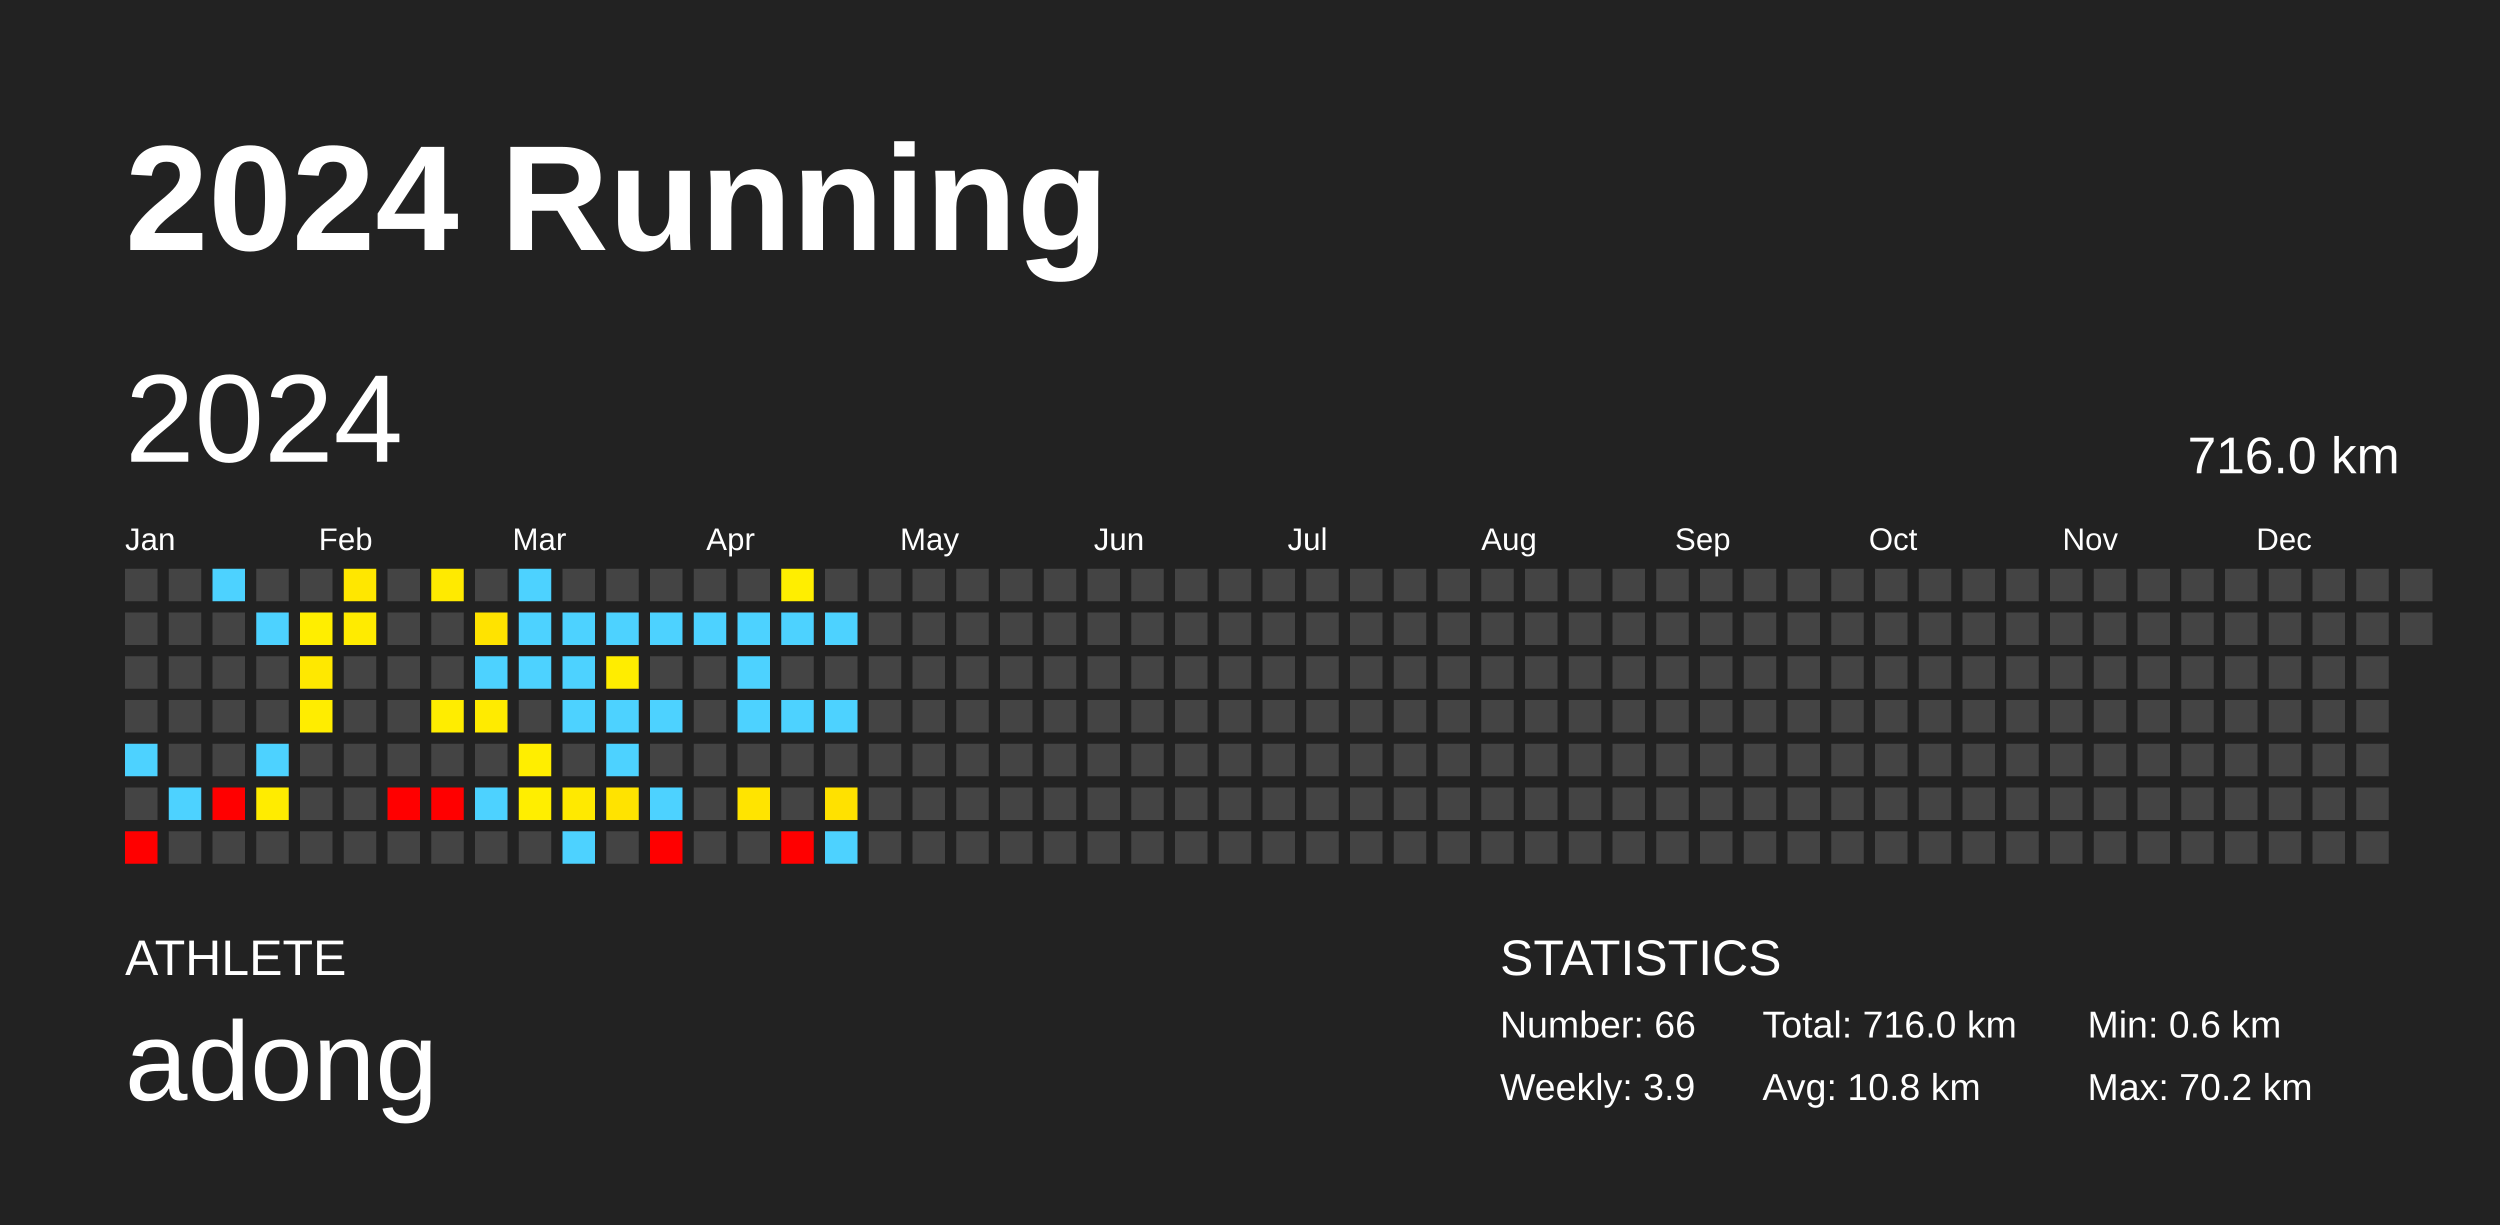
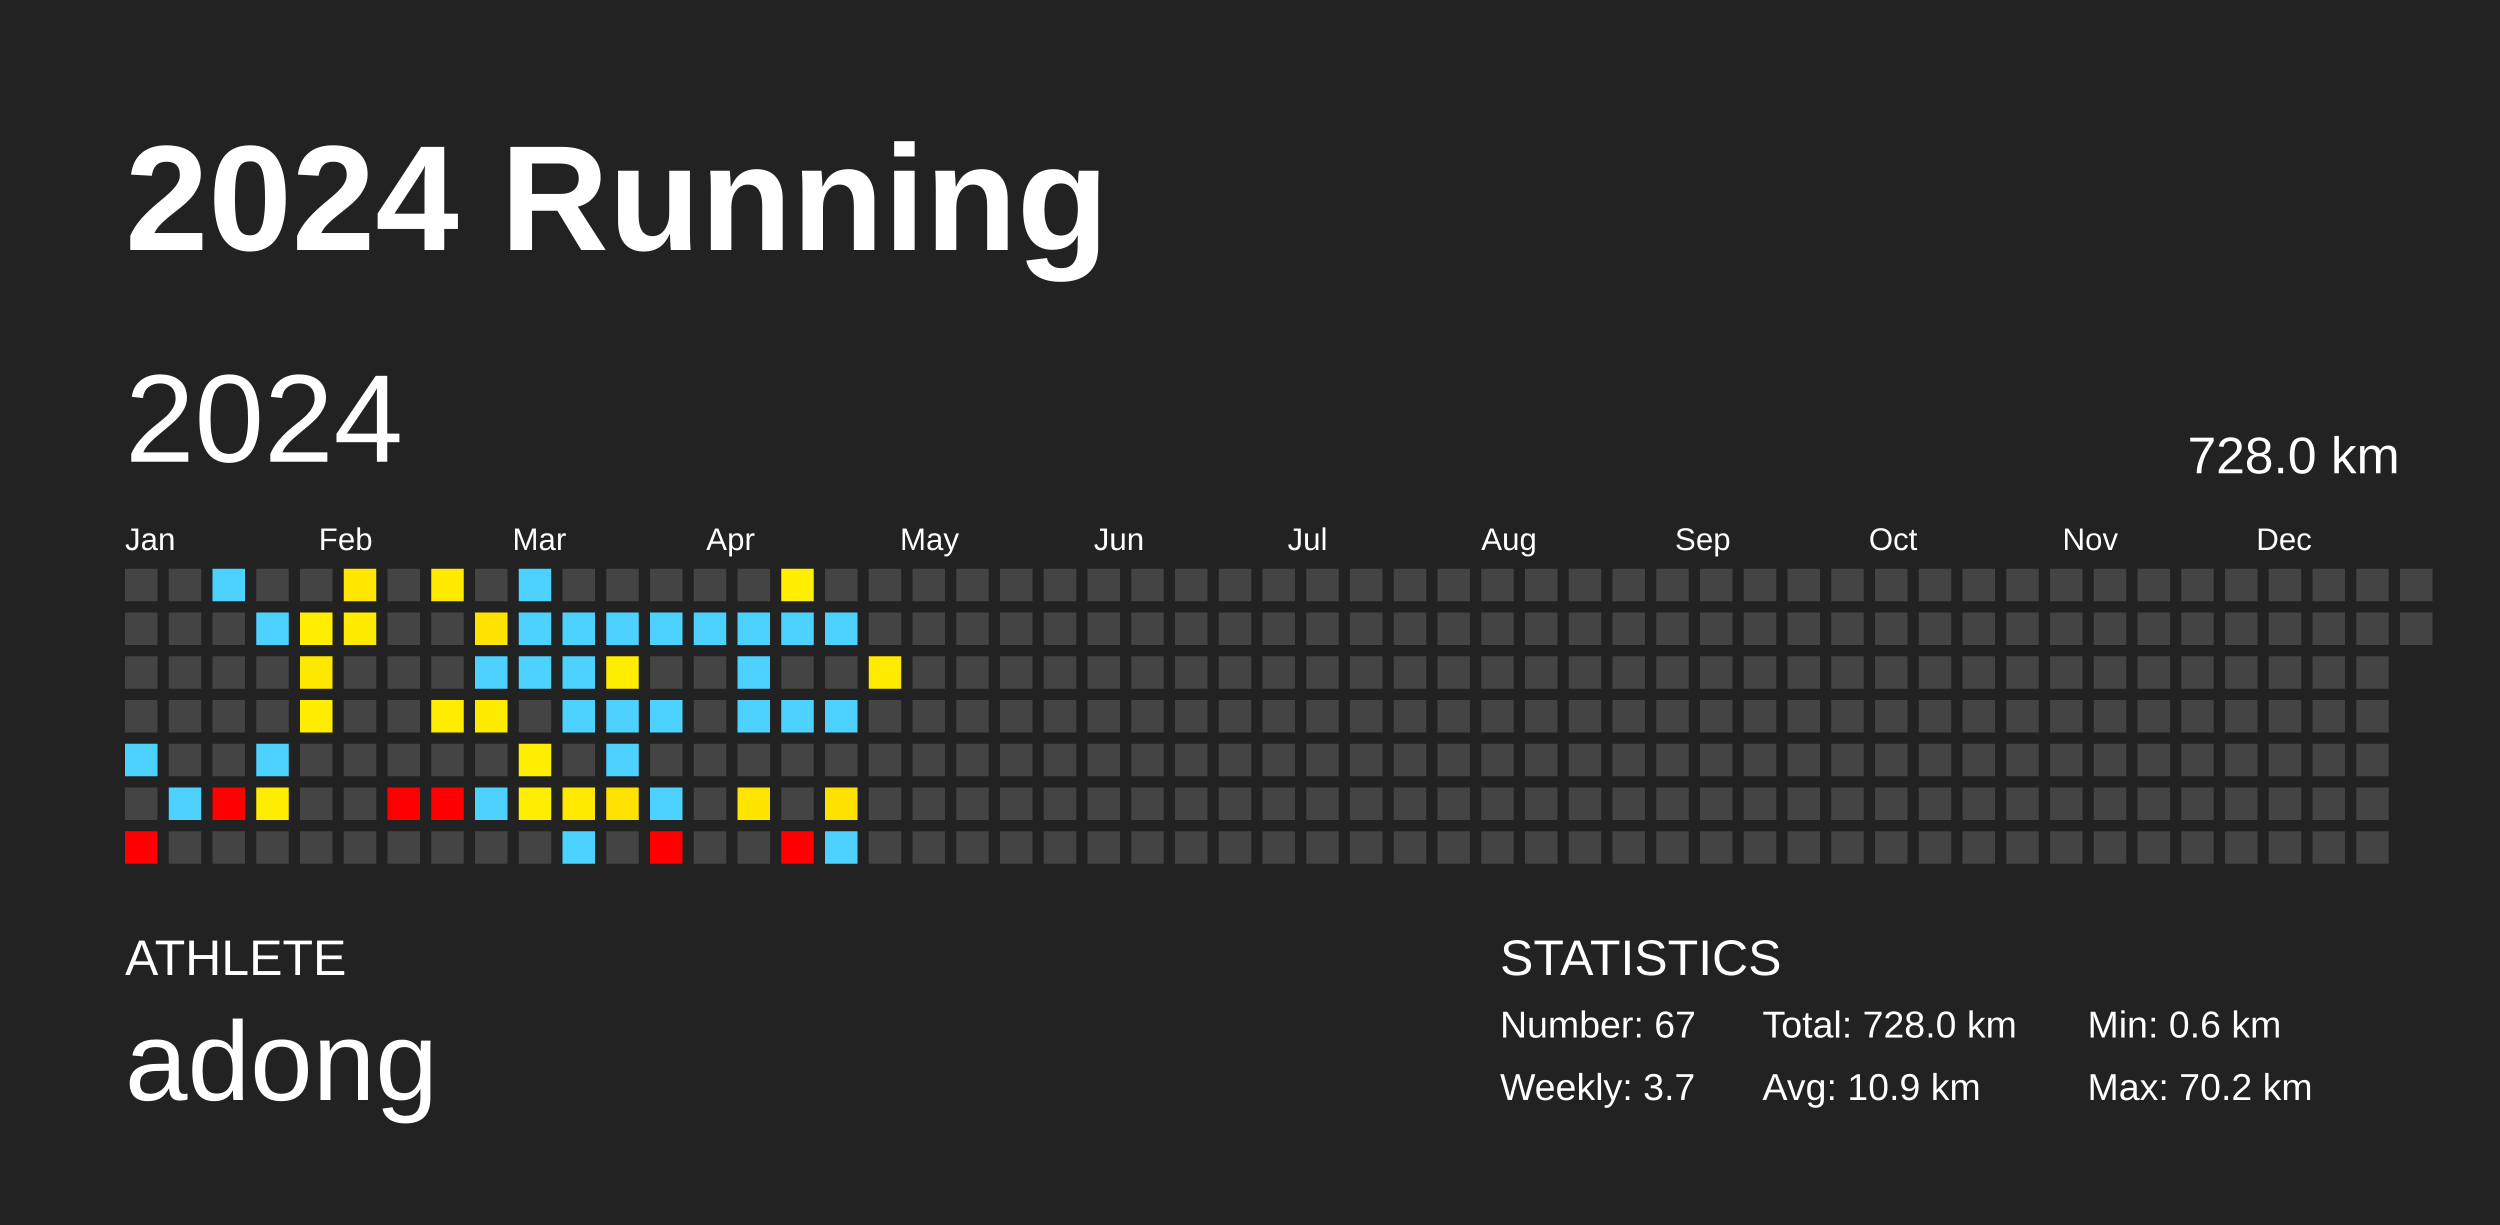
<svg xmlns="http://www.w3.org/2000/svg" baseProfile="full" height="98mm" version="1.1" viewBox="0,0,200,98" width="200mm">
  <defs />
  <rect fill="#222222" height="98" width="200" x="0" y="0" />
  <text fill="#FFFFFF" style="font-size:12px; font-family:Arial; font-weight:bold;" x="10" y="20">2024 Running</text>
  <text fill="#FFFFFF" style="font-size:4px; font-family:Arial" x="10" y="78">ATHLETE</text>
  <text fill="#FFFFFF" style="font-size:9px; font-family:Arial" x="10" y="88">adong</text>
  <text fill="#FFFFFF" style="font-size:4px; font-family:Arial" x="120" y="78">STATISTICS</text>
-   <text fill="#FFFFFF" style="font-size:3px; font-family:Arial" x="120" y="83">Number: 66</text>
-   <text fill="#FFFFFF" style="font-size:3px; font-family:Arial" x="120" y="88">Weekly: 3.9</text>
-   <text fill="#FFFFFF" style="font-size:3px; font-family:Arial" x="141" y="83">Total: 716.0 km</text>
-   <text fill="#FFFFFF" style="font-size:3px; font-family:Arial" x="141" y="88">Avg: 10.8 km</text>
+   <text fill="#FFFFFF" style="font-size:3px; font-family:Arial" x="120" y="83">Number: 67</text>
+   <text fill="#FFFFFF" style="font-size:3px; font-family:Arial" x="120" y="88">Weekly: 3.7</text>
+   <text fill="#FFFFFF" style="font-size:3px; font-family:Arial" x="141" y="83">Total: 728.0 km</text>
+   <text fill="#FFFFFF" style="font-size:3px; font-family:Arial" x="141" y="88">Avg: 10.9 km</text>
  <text fill="#FFFFFF" style="font-size:3px; font-family:Arial" x="167" y="83">Min: 0.6 km</text>
  <text fill="#FFFFFF" style="font-size:3px; font-family:Arial" x="167" y="88">Max: 70.2 km</text>
  <text dominant-baseline="hanging" fill="#FFFFFF" style="font-size:10.0px; font-family:Arial;" x="10" y="30">2024</text>
-   <text dominant-baseline="hanging" fill="#FFFFFF" style="font-size:4.125px; font-family:Arial;" x="175" y="35">716.0 km</text>
+   <text dominant-baseline="hanging" fill="#FFFFFF" style="font-size:4.125px; font-family:Arial;" x="175" y="35">728.0 km</text>
  <text fill="#FFFFFF" style="font-size:2.5px; font-family:Arial" x="10.0" y="44">Jan</text>
  <text fill="#FFFFFF" style="font-size:2.5px; font-family:Arial" x="25.5" y="44">Feb</text>
  <text fill="#FFFFFF" style="font-size:2.5px; font-family:Arial" x="41.0" y="44">Mar</text>
  <text fill="#FFFFFF" style="font-size:2.5px; font-family:Arial" x="56.5" y="44">Apr</text>
  <text fill="#FFFFFF" style="font-size:2.5px; font-family:Arial" x="72.0" y="44">May</text>
  <text fill="#FFFFFF" style="font-size:2.5px; font-family:Arial" x="87.5" y="44">Jun</text>
  <text fill="#FFFFFF" style="font-size:2.5px; font-family:Arial" x="103.0" y="44">Jul</text>
  <text fill="#FFFFFF" style="font-size:2.5px; font-family:Arial" x="118.5" y="44">Aug</text>
  <text fill="#FFFFFF" style="font-size:2.5px; font-family:Arial" x="134.0" y="44">Sep</text>
  <text fill="#FFFFFF" style="font-size:2.5px; font-family:Arial" x="149.5" y="44">Oct</text>
  <text fill="#FFFFFF" style="font-size:2.5px; font-family:Arial" x="165.0" y="44">Nov</text>
  <text fill="#FFFFFF" style="font-size:2.5px; font-family:Arial" x="180.5" y="44">Dec</text>
  <rect fill="#444444" height="2.6" width="2.6" x="10.0" y="45.5" />
  <rect fill="#444444" height="2.6" width="2.6" x="10.0" y="49.0" />
  <rect fill="#444444" height="2.6" width="2.6" x="10.0" y="52.5" />
  <rect fill="#444444" height="2.6" width="2.6" x="10.0" y="56.0" />
  <rect fill="#4dd2ff" height="2.6" width="2.6" x="10.0" y="59.5" />
  <rect fill="#444444" height="2.6" width="2.6" x="10.0" y="63.0" />
  <rect fill="red" height="2.6" width="2.6" x="10.0" y="66.5" />
  <rect fill="#444444" height="2.6" width="2.6" x="13.5" y="45.5" />
  <rect fill="#444444" height="2.6" width="2.6" x="13.5" y="49.0" />
  <rect fill="#444444" height="2.6" width="2.6" x="13.5" y="52.5" />
  <rect fill="#444444" height="2.6" width="2.6" x="13.5" y="56.0" />
  <rect fill="#444444" height="2.6" width="2.6" x="13.5" y="59.5" />
  <rect fill="#4dd2ff" height="2.6" width="2.6" x="13.5" y="63.0" />
  <rect fill="#444444" height="2.6" width="2.6" x="13.5" y="66.5" />
  <rect fill="#4dd2ff" height="2.6" width="2.6" x="17.0" y="45.5" />
  <rect fill="#444444" height="2.6" width="2.6" x="17.0" y="49.0" />
  <rect fill="#444444" height="2.6" width="2.6" x="17.0" y="52.5" />
  <rect fill="#444444" height="2.6" width="2.6" x="17.0" y="56.0" />
  <rect fill="#444444" height="2.6" width="2.6" x="17.0" y="59.5" />
  <rect fill="red" height="2.6" width="2.6" x="17.0" y="63.0" />
  <rect fill="#444444" height="2.6" width="2.6" x="17.0" y="66.5" />
  <rect fill="#444444" height="2.6" width="2.6" x="20.5" y="45.5" />
  <rect fill="#4dd2ff" height="2.6" width="2.6" x="20.5" y="49.0" />
  <rect fill="#444444" height="2.6" width="2.6" x="20.5" y="52.5" />
  <rect fill="#444444" height="2.6" width="2.6" x="20.5" y="56.0" />
  <rect fill="#4dd2ff" height="2.6" width="2.6" x="20.5" y="59.5" />
  <rect fill="#ffec00" height="2.6" width="2.6" x="20.5" y="63.0" />
  <rect fill="#444444" height="2.6" width="2.6" x="20.5" y="66.5" />
  <rect fill="#444444" height="2.6" width="2.6" x="24.0" y="45.5" />
  <rect fill="#ffee00" height="2.6" width="2.6" x="24.0" y="49.0" />
  <rect fill="#ffe800" height="2.6" width="2.6" x="24.0" y="52.5" />
  <rect fill="#ffed00" height="2.6" width="2.6" x="24.0" y="56.0" />
  <rect fill="#444444" height="2.6" width="2.6" x="24.0" y="59.5" />
  <rect fill="#444444" height="2.6" width="2.6" x="24.0" y="63.0" />
  <rect fill="#444444" height="2.6" width="2.6" x="24.0" y="66.5" />
  <rect fill="#ffe700" height="2.6" width="2.6" x="27.5" y="45.5" />
  <rect fill="#ffeb00" height="2.6" width="2.6" x="27.5" y="49.0" />
  <rect fill="#444444" height="2.6" width="2.6" x="27.5" y="52.5" />
  <rect fill="#444444" height="2.6" width="2.6" x="27.5" y="56.0" />
  <rect fill="#444444" height="2.6" width="2.6" x="27.5" y="59.5" />
  <rect fill="#444444" height="2.6" width="2.6" x="27.5" y="63.0" />
  <rect fill="#444444" height="2.6" width="2.6" x="27.5" y="66.5" />
  <rect fill="#444444" height="2.6" width="2.6" x="31.0" y="45.5" />
  <rect fill="#444444" height="2.6" width="2.6" x="31.0" y="49.0" />
  <rect fill="#444444" height="2.6" width="2.6" x="31.0" y="52.5" />
  <rect fill="#444444" height="2.6" width="2.6" x="31.0" y="56.0" />
  <rect fill="#444444" height="2.6" width="2.6" x="31.0" y="59.5" />
  <rect fill="red" height="2.6" width="2.6" x="31.0" y="63.0" />
  <rect fill="#444444" height="2.6" width="2.6" x="31.0" y="66.5" />
  <rect fill="#ffea00" height="2.6" width="2.6" x="34.5" y="45.5" />
  <rect fill="#444444" height="2.6" width="2.6" x="34.5" y="49.0" />
  <rect fill="#444444" height="2.6" width="2.6" x="34.5" y="52.5" />
  <rect fill="#ffed00" height="2.6" width="2.6" x="34.5" y="56.0" />
  <rect fill="#444444" height="2.6" width="2.6" x="34.5" y="59.5" />
  <rect fill="red" height="2.6" width="2.6" x="34.5" y="63.0" />
  <rect fill="#444444" height="2.6" width="2.6" x="34.5" y="66.5" />
  <rect fill="#444444" height="2.6" width="2.6" x="38.0" y="45.5" />
  <rect fill="#ffe300" height="2.6" width="2.6" x="38.0" y="49.0" />
  <rect fill="#4dd2ff" height="2.6" width="2.6" x="38.0" y="52.5" />
  <rect fill="#ffeb00" height="2.6" width="2.6" x="38.0" y="56.0" />
  <rect fill="#444444" height="2.6" width="2.6" x="38.0" y="59.5" />
  <rect fill="#4dd2ff" height="2.6" width="2.6" x="38.0" y="63.0" />
  <rect fill="#444444" height="2.6" width="2.6" x="38.0" y="66.5" />
  <rect fill="#4dd2ff" height="2.6" width="2.6" x="41.5" y="45.5" />
  <rect fill="#4dd2ff" height="2.6" width="2.6" x="41.5" y="49.0" />
  <rect fill="#4dd2ff" height="2.6" width="2.6" x="41.5" y="52.5" />
  <rect fill="#444444" height="2.6" width="2.6" x="41.5" y="56.0" />
  <rect fill="#ffee00" height="2.6" width="2.6" x="41.5" y="59.5" />
  <rect fill="#ffee00" height="2.6" width="2.6" x="41.5" y="63.0" />
  <rect fill="#444444" height="2.6" width="2.6" x="41.5" y="66.5" />
  <rect fill="#444444" height="2.6" width="2.6" x="45.0" y="45.5" />
  <rect fill="#4dd2ff" height="2.6" width="2.6" x="45.0" y="49.0" />
  <rect fill="#4dd2ff" height="2.6" width="2.6" x="45.0" y="52.5" />
  <rect fill="#4dd2ff" height="2.6" width="2.6" x="45.0" y="56.0" />
  <rect fill="#444444" height="2.6" width="2.6" x="45.0" y="59.5" />
  <rect fill="#ffe900" height="2.6" width="2.6" x="45.0" y="63.0" />
  <rect fill="#4dd2ff" height="2.6" width="2.6" x="45.0" y="66.5" />
  <rect fill="#444444" height="2.6" width="2.6" x="48.5" y="45.5" />
  <rect fill="#4dd2ff" height="2.6" width="2.6" x="48.5" y="49.0" />
  <rect fill="#ffed00" height="2.6" width="2.6" x="48.5" y="52.5" />
  <rect fill="#4dd2ff" height="2.6" width="2.6" x="48.5" y="56.0" />
  <rect fill="#4dd2ff" height="2.6" width="2.6" x="48.5" y="59.5" />
  <rect fill="#ffe300" height="2.6" width="2.6" x="48.5" y="63.0" />
  <rect fill="#444444" height="2.6" width="2.6" x="48.5" y="66.5" />
  <rect fill="#444444" height="2.6" width="2.6" x="52.0" y="45.5" />
  <rect fill="#4dd2ff" height="2.6" width="2.6" x="52.0" y="49.0" />
  <rect fill="#444444" height="2.6" width="2.6" x="52.0" y="52.5" />
  <rect fill="#4dd2ff" height="2.6" width="2.6" x="52.0" y="56.0" />
  <rect fill="#444444" height="2.6" width="2.6" x="52.0" y="59.5" />
  <rect fill="#4dd2ff" height="2.6" width="2.6" x="52.0" y="63.0" />
  <rect fill="red" height="2.6" width="2.6" x="52.0" y="66.5" />
  <rect fill="#444444" height="2.6" width="2.6" x="55.5" y="45.5" />
  <rect fill="#4dd2ff" height="2.6" width="2.6" x="55.5" y="49.0" />
  <rect fill="#444444" height="2.6" width="2.6" x="55.5" y="52.5" />
  <rect fill="#444444" height="2.6" width="2.6" x="55.5" y="56.0" />
  <rect fill="#444444" height="2.6" width="2.6" x="55.5" y="59.5" />
  <rect fill="#444444" height="2.6" width="2.6" x="55.5" y="63.0" />
  <rect fill="#444444" height="2.6" width="2.6" x="55.5" y="66.5" />
  <rect fill="#444444" height="2.6" width="2.6" x="59.0" y="45.5" />
  <rect fill="#4dd2ff" height="2.6" width="2.6" x="59.0" y="49.0" />
  <rect fill="#4dd2ff" height="2.6" width="2.6" x="59.0" y="52.5" />
  <rect fill="#4dd2ff" height="2.6" width="2.6" x="59.0" y="56.0" />
  <rect fill="#444444" height="2.6" width="2.6" x="59.0" y="59.5" />
  <rect fill="#ffe400" height="2.6" width="2.6" x="59.0" y="63.0" />
  <rect fill="#444444" height="2.6" width="2.6" x="59.0" y="66.5" />
  <rect fill="#ffee00" height="2.6" width="2.6" x="62.5" y="45.5" />
  <rect fill="#4dd2ff" height="2.6" width="2.6" x="62.5" y="49.0" />
  <rect fill="#444444" height="2.6" width="2.6" x="62.5" y="52.5" />
  <rect fill="#4dd2ff" height="2.6" width="2.6" x="62.5" y="56.0" />
  <rect fill="#444444" height="2.6" width="2.6" x="62.5" y="59.5" />
  <rect fill="#444444" height="2.6" width="2.6" x="62.5" y="63.0" />
  <rect fill="red" height="2.6" width="2.6" x="62.5" y="66.5" />
  <rect fill="#444444" height="2.6" width="2.6" x="66.0" y="45.5" />
  <rect fill="#4dd2ff" height="2.6" width="2.6" x="66.0" y="49.0" />
  <rect fill="#444444" height="2.6" width="2.6" x="66.0" y="52.5" />
  <rect fill="#4dd2ff" height="2.6" width="2.6" x="66.0" y="56.0" />
  <rect fill="#444444" height="2.6" width="2.6" x="66.0" y="59.5" />
  <rect fill="#ffe100" height="2.6" width="2.6" x="66.0" y="63.0" />
  <rect fill="#4dd2ff" height="2.6" width="2.6" x="66.0" y="66.5" />
  <rect fill="#444444" height="2.6" width="2.6" x="69.5" y="45.5" />
  <rect fill="#444444" height="2.6" width="2.6" x="69.5" y="49.0" />
-   <rect fill="#444444" height="2.6" width="2.6" x="69.5" y="52.5" />
+   <rect fill="#ffeb00" height="2.6" width="2.6" x="69.5" y="52.5" />
  <rect fill="#444444" height="2.6" width="2.6" x="69.5" y="56.0" />
  <rect fill="#444444" height="2.6" width="2.6" x="69.5" y="59.5" />
  <rect fill="#444444" height="2.6" width="2.6" x="69.5" y="63.0" />
  <rect fill="#444444" height="2.6" width="2.6" x="69.5" y="66.5" />
  <rect fill="#444444" height="2.6" width="2.6" x="73.0" y="45.5" />
  <rect fill="#444444" height="2.6" width="2.6" x="73.0" y="49.0" />
  <rect fill="#444444" height="2.6" width="2.6" x="73.0" y="52.5" />
  <rect fill="#444444" height="2.6" width="2.6" x="73.0" y="56.0" />
  <rect fill="#444444" height="2.6" width="2.6" x="73.0" y="59.5" />
  <rect fill="#444444" height="2.6" width="2.6" x="73.0" y="63.0" />
  <rect fill="#444444" height="2.6" width="2.6" x="73.0" y="66.5" />
  <rect fill="#444444" height="2.6" width="2.6" x="76.5" y="45.5" />
  <rect fill="#444444" height="2.6" width="2.6" x="76.5" y="49.0" />
  <rect fill="#444444" height="2.6" width="2.6" x="76.5" y="52.5" />
  <rect fill="#444444" height="2.6" width="2.6" x="76.5" y="56.0" />
  <rect fill="#444444" height="2.6" width="2.6" x="76.5" y="59.5" />
  <rect fill="#444444" height="2.6" width="2.6" x="76.5" y="63.0" />
  <rect fill="#444444" height="2.6" width="2.6" x="76.5" y="66.5" />
  <rect fill="#444444" height="2.6" width="2.6" x="80.0" y="45.5" />
  <rect fill="#444444" height="2.6" width="2.6" x="80.0" y="49.0" />
  <rect fill="#444444" height="2.6" width="2.6" x="80.0" y="52.5" />
  <rect fill="#444444" height="2.6" width="2.6" x="80.0" y="56.0" />
  <rect fill="#444444" height="2.6" width="2.6" x="80.0" y="59.5" />
  <rect fill="#444444" height="2.6" width="2.6" x="80.0" y="63.0" />
  <rect fill="#444444" height="2.6" width="2.6" x="80.0" y="66.5" />
  <rect fill="#444444" height="2.6" width="2.6" x="83.5" y="45.5" />
  <rect fill="#444444" height="2.6" width="2.6" x="83.5" y="49.0" />
  <rect fill="#444444" height="2.6" width="2.6" x="83.5" y="52.5" />
  <rect fill="#444444" height="2.6" width="2.6" x="83.5" y="56.0" />
  <rect fill="#444444" height="2.6" width="2.6" x="83.5" y="59.5" />
  <rect fill="#444444" height="2.6" width="2.6" x="83.5" y="63.0" />
  <rect fill="#444444" height="2.6" width="2.6" x="83.5" y="66.5" />
  <rect fill="#444444" height="2.6" width="2.6" x="87.0" y="45.5" />
  <rect fill="#444444" height="2.6" width="2.6" x="87.0" y="49.0" />
  <rect fill="#444444" height="2.6" width="2.6" x="87.0" y="52.5" />
  <rect fill="#444444" height="2.6" width="2.6" x="87.0" y="56.0" />
  <rect fill="#444444" height="2.6" width="2.6" x="87.0" y="59.5" />
  <rect fill="#444444" height="2.6" width="2.6" x="87.0" y="63.0" />
  <rect fill="#444444" height="2.6" width="2.6" x="87.0" y="66.5" />
  <rect fill="#444444" height="2.6" width="2.6" x="90.5" y="45.5" />
  <rect fill="#444444" height="2.6" width="2.6" x="90.5" y="49.0" />
  <rect fill="#444444" height="2.6" width="2.6" x="90.5" y="52.5" />
  <rect fill="#444444" height="2.6" width="2.6" x="90.5" y="56.0" />
  <rect fill="#444444" height="2.6" width="2.6" x="90.5" y="59.5" />
  <rect fill="#444444" height="2.6" width="2.6" x="90.5" y="63.0" />
  <rect fill="#444444" height="2.6" width="2.6" x="90.5" y="66.5" />
  <rect fill="#444444" height="2.6" width="2.6" x="94.0" y="45.5" />
  <rect fill="#444444" height="2.6" width="2.6" x="94.0" y="49.0" />
  <rect fill="#444444" height="2.6" width="2.6" x="94.0" y="52.5" />
  <rect fill="#444444" height="2.6" width="2.6" x="94.0" y="56.0" />
  <rect fill="#444444" height="2.6" width="2.6" x="94.0" y="59.5" />
  <rect fill="#444444" height="2.6" width="2.6" x="94.0" y="63.0" />
  <rect fill="#444444" height="2.6" width="2.6" x="94.0" y="66.5" />
  <rect fill="#444444" height="2.6" width="2.6" x="97.5" y="45.5" />
  <rect fill="#444444" height="2.6" width="2.6" x="97.5" y="49.0" />
  <rect fill="#444444" height="2.6" width="2.6" x="97.5" y="52.5" />
  <rect fill="#444444" height="2.6" width="2.6" x="97.5" y="56.0" />
  <rect fill="#444444" height="2.6" width="2.6" x="97.5" y="59.5" />
  <rect fill="#444444" height="2.6" width="2.6" x="97.5" y="63.0" />
  <rect fill="#444444" height="2.6" width="2.6" x="97.5" y="66.5" />
  <rect fill="#444444" height="2.6" width="2.6" x="101.0" y="45.5" />
  <rect fill="#444444" height="2.6" width="2.6" x="101.0" y="49.0" />
  <rect fill="#444444" height="2.6" width="2.6" x="101.0" y="52.5" />
  <rect fill="#444444" height="2.6" width="2.6" x="101.0" y="56.0" />
  <rect fill="#444444" height="2.6" width="2.6" x="101.0" y="59.5" />
  <rect fill="#444444" height="2.6" width="2.6" x="101.0" y="63.0" />
  <rect fill="#444444" height="2.6" width="2.6" x="101.0" y="66.5" />
  <rect fill="#444444" height="2.6" width="2.6" x="104.5" y="45.5" />
  <rect fill="#444444" height="2.6" width="2.6" x="104.5" y="49.0" />
  <rect fill="#444444" height="2.6" width="2.6" x="104.5" y="52.5" />
  <rect fill="#444444" height="2.6" width="2.6" x="104.5" y="56.0" />
  <rect fill="#444444" height="2.6" width="2.6" x="104.5" y="59.5" />
  <rect fill="#444444" height="2.6" width="2.6" x="104.5" y="63.0" />
  <rect fill="#444444" height="2.6" width="2.6" x="104.5" y="66.5" />
  <rect fill="#444444" height="2.6" width="2.6" x="108.0" y="45.5" />
  <rect fill="#444444" height="2.6" width="2.6" x="108.0" y="49.0" />
  <rect fill="#444444" height="2.6" width="2.6" x="108.0" y="52.5" />
  <rect fill="#444444" height="2.6" width="2.6" x="108.0" y="56.0" />
  <rect fill="#444444" height="2.6" width="2.6" x="108.0" y="59.5" />
  <rect fill="#444444" height="2.6" width="2.6" x="108.0" y="63.0" />
  <rect fill="#444444" height="2.6" width="2.6" x="108.0" y="66.5" />
  <rect fill="#444444" height="2.6" width="2.6" x="111.5" y="45.5" />
  <rect fill="#444444" height="2.6" width="2.6" x="111.5" y="49.0" />
  <rect fill="#444444" height="2.6" width="2.6" x="111.5" y="52.5" />
  <rect fill="#444444" height="2.6" width="2.6" x="111.5" y="56.0" />
  <rect fill="#444444" height="2.6" width="2.6" x="111.5" y="59.5" />
  <rect fill="#444444" height="2.6" width="2.6" x="111.5" y="63.0" />
  <rect fill="#444444" height="2.6" width="2.6" x="111.5" y="66.5" />
  <rect fill="#444444" height="2.6" width="2.6" x="115.0" y="45.5" />
  <rect fill="#444444" height="2.6" width="2.6" x="115.0" y="49.0" />
  <rect fill="#444444" height="2.6" width="2.6" x="115.0" y="52.5" />
  <rect fill="#444444" height="2.6" width="2.6" x="115.0" y="56.0" />
  <rect fill="#444444" height="2.6" width="2.6" x="115.0" y="59.5" />
  <rect fill="#444444" height="2.6" width="2.6" x="115.0" y="63.0" />
  <rect fill="#444444" height="2.6" width="2.6" x="115.0" y="66.5" />
  <rect fill="#444444" height="2.6" width="2.6" x="118.5" y="45.5" />
  <rect fill="#444444" height="2.6" width="2.6" x="118.5" y="49.0" />
  <rect fill="#444444" height="2.6" width="2.6" x="118.5" y="52.5" />
  <rect fill="#444444" height="2.6" width="2.6" x="118.5" y="56.0" />
  <rect fill="#444444" height="2.6" width="2.6" x="118.5" y="59.5" />
  <rect fill="#444444" height="2.6" width="2.6" x="118.5" y="63.0" />
  <rect fill="#444444" height="2.6" width="2.6" x="118.5" y="66.5" />
  <rect fill="#444444" height="2.6" width="2.6" x="122.0" y="45.5" />
  <rect fill="#444444" height="2.6" width="2.6" x="122.0" y="49.0" />
  <rect fill="#444444" height="2.6" width="2.6" x="122.0" y="52.5" />
  <rect fill="#444444" height="2.6" width="2.6" x="122.0" y="56.0" />
  <rect fill="#444444" height="2.6" width="2.6" x="122.0" y="59.5" />
  <rect fill="#444444" height="2.6" width="2.6" x="122.0" y="63.0" />
  <rect fill="#444444" height="2.6" width="2.6" x="122.0" y="66.5" />
  <rect fill="#444444" height="2.6" width="2.6" x="125.5" y="45.5" />
  <rect fill="#444444" height="2.6" width="2.6" x="125.5" y="49.0" />
  <rect fill="#444444" height="2.6" width="2.6" x="125.5" y="52.5" />
  <rect fill="#444444" height="2.6" width="2.6" x="125.5" y="56.0" />
  <rect fill="#444444" height="2.6" width="2.6" x="125.5" y="59.5" />
  <rect fill="#444444" height="2.6" width="2.6" x="125.5" y="63.0" />
  <rect fill="#444444" height="2.6" width="2.6" x="125.5" y="66.5" />
  <rect fill="#444444" height="2.6" width="2.6" x="129.0" y="45.5" />
  <rect fill="#444444" height="2.6" width="2.6" x="129.0" y="49.0" />
  <rect fill="#444444" height="2.6" width="2.6" x="129.0" y="52.5" />
  <rect fill="#444444" height="2.6" width="2.6" x="129.0" y="56.0" />
  <rect fill="#444444" height="2.6" width="2.6" x="129.0" y="59.5" />
  <rect fill="#444444" height="2.6" width="2.6" x="129.0" y="63.0" />
  <rect fill="#444444" height="2.6" width="2.6" x="129.0" y="66.5" />
  <rect fill="#444444" height="2.6" width="2.6" x="132.5" y="45.5" />
  <rect fill="#444444" height="2.6" width="2.6" x="132.5" y="49.0" />
  <rect fill="#444444" height="2.6" width="2.6" x="132.5" y="52.5" />
  <rect fill="#444444" height="2.6" width="2.6" x="132.5" y="56.0" />
  <rect fill="#444444" height="2.6" width="2.6" x="132.5" y="59.5" />
  <rect fill="#444444" height="2.6" width="2.6" x="132.5" y="63.0" />
  <rect fill="#444444" height="2.6" width="2.6" x="132.5" y="66.5" />
  <rect fill="#444444" height="2.6" width="2.6" x="136.0" y="45.5" />
  <rect fill="#444444" height="2.6" width="2.6" x="136.0" y="49.0" />
  <rect fill="#444444" height="2.6" width="2.6" x="136.0" y="52.5" />
  <rect fill="#444444" height="2.6" width="2.6" x="136.0" y="56.0" />
  <rect fill="#444444" height="2.6" width="2.6" x="136.0" y="59.5" />
  <rect fill="#444444" height="2.6" width="2.6" x="136.0" y="63.0" />
  <rect fill="#444444" height="2.6" width="2.6" x="136.0" y="66.5" />
  <rect fill="#444444" height="2.6" width="2.6" x="139.5" y="45.5" />
  <rect fill="#444444" height="2.6" width="2.6" x="139.5" y="49.0" />
  <rect fill="#444444" height="2.6" width="2.6" x="139.5" y="52.5" />
  <rect fill="#444444" height="2.6" width="2.6" x="139.5" y="56.0" />
  <rect fill="#444444" height="2.6" width="2.6" x="139.5" y="59.5" />
  <rect fill="#444444" height="2.6" width="2.6" x="139.5" y="63.0" />
  <rect fill="#444444" height="2.6" width="2.6" x="139.5" y="66.5" />
  <rect fill="#444444" height="2.6" width="2.6" x="143.0" y="45.5" />
  <rect fill="#444444" height="2.6" width="2.6" x="143.0" y="49.0" />
  <rect fill="#444444" height="2.6" width="2.6" x="143.0" y="52.5" />
  <rect fill="#444444" height="2.6" width="2.6" x="143.0" y="56.0" />
  <rect fill="#444444" height="2.6" width="2.6" x="143.0" y="59.5" />
  <rect fill="#444444" height="2.6" width="2.6" x="143.0" y="63.0" />
  <rect fill="#444444" height="2.6" width="2.6" x="143.0" y="66.5" />
  <rect fill="#444444" height="2.6" width="2.6" x="146.5" y="45.5" />
  <rect fill="#444444" height="2.6" width="2.6" x="146.5" y="49.0" />
  <rect fill="#444444" height="2.6" width="2.6" x="146.5" y="52.5" />
  <rect fill="#444444" height="2.6" width="2.6" x="146.5" y="56.0" />
  <rect fill="#444444" height="2.6" width="2.6" x="146.5" y="59.5" />
  <rect fill="#444444" height="2.6" width="2.6" x="146.5" y="63.0" />
  <rect fill="#444444" height="2.6" width="2.6" x="146.5" y="66.5" />
  <rect fill="#444444" height="2.6" width="2.6" x="150.0" y="45.5" />
  <rect fill="#444444" height="2.6" width="2.6" x="150.0" y="49.0" />
  <rect fill="#444444" height="2.6" width="2.6" x="150.0" y="52.5" />
  <rect fill="#444444" height="2.6" width="2.6" x="150.0" y="56.0" />
  <rect fill="#444444" height="2.6" width="2.6" x="150.0" y="59.5" />
  <rect fill="#444444" height="2.6" width="2.6" x="150.0" y="63.0" />
  <rect fill="#444444" height="2.6" width="2.6" x="150.0" y="66.5" />
  <rect fill="#444444" height="2.6" width="2.6" x="153.5" y="45.5" />
  <rect fill="#444444" height="2.6" width="2.6" x="153.5" y="49.0" />
  <rect fill="#444444" height="2.6" width="2.6" x="153.5" y="52.5" />
  <rect fill="#444444" height="2.6" width="2.6" x="153.5" y="56.0" />
  <rect fill="#444444" height="2.6" width="2.6" x="153.5" y="59.5" />
  <rect fill="#444444" height="2.6" width="2.6" x="153.5" y="63.0" />
  <rect fill="#444444" height="2.6" width="2.6" x="153.5" y="66.5" />
  <rect fill="#444444" height="2.6" width="2.6" x="157.0" y="45.5" />
  <rect fill="#444444" height="2.6" width="2.6" x="157.0" y="49.0" />
  <rect fill="#444444" height="2.6" width="2.6" x="157.0" y="52.5" />
  <rect fill="#444444" height="2.6" width="2.6" x="157.0" y="56.0" />
  <rect fill="#444444" height="2.6" width="2.6" x="157.0" y="59.5" />
  <rect fill="#444444" height="2.6" width="2.6" x="157.0" y="63.0" />
  <rect fill="#444444" height="2.6" width="2.6" x="157.0" y="66.5" />
  <rect fill="#444444" height="2.6" width="2.6" x="160.5" y="45.5" />
  <rect fill="#444444" height="2.6" width="2.6" x="160.5" y="49.0" />
  <rect fill="#444444" height="2.6" width="2.6" x="160.5" y="52.5" />
  <rect fill="#444444" height="2.6" width="2.6" x="160.5" y="56.0" />
  <rect fill="#444444" height="2.6" width="2.6" x="160.5" y="59.5" />
  <rect fill="#444444" height="2.6" width="2.6" x="160.5" y="63.0" />
  <rect fill="#444444" height="2.6" width="2.6" x="160.5" y="66.5" />
  <rect fill="#444444" height="2.6" width="2.6" x="164.0" y="45.5" />
  <rect fill="#444444" height="2.6" width="2.6" x="164.0" y="49.0" />
  <rect fill="#444444" height="2.6" width="2.6" x="164.0" y="52.5" />
  <rect fill="#444444" height="2.6" width="2.6" x="164.0" y="56.0" />
  <rect fill="#444444" height="2.6" width="2.6" x="164.0" y="59.5" />
  <rect fill="#444444" height="2.6" width="2.6" x="164.0" y="63.0" />
  <rect fill="#444444" height="2.6" width="2.6" x="164.0" y="66.5" />
  <rect fill="#444444" height="2.6" width="2.6" x="167.5" y="45.5" />
  <rect fill="#444444" height="2.6" width="2.6" x="167.5" y="49.0" />
  <rect fill="#444444" height="2.6" width="2.6" x="167.5" y="52.5" />
  <rect fill="#444444" height="2.6" width="2.6" x="167.5" y="56.0" />
  <rect fill="#444444" height="2.6" width="2.6" x="167.5" y="59.5" />
  <rect fill="#444444" height="2.6" width="2.6" x="167.5" y="63.0" />
  <rect fill="#444444" height="2.6" width="2.6" x="167.5" y="66.5" />
  <rect fill="#444444" height="2.6" width="2.6" x="171.0" y="45.5" />
  <rect fill="#444444" height="2.6" width="2.6" x="171.0" y="49.0" />
  <rect fill="#444444" height="2.6" width="2.6" x="171.0" y="52.5" />
  <rect fill="#444444" height="2.6" width="2.6" x="171.0" y="56.0" />
  <rect fill="#444444" height="2.6" width="2.6" x="171.0" y="59.5" />
  <rect fill="#444444" height="2.6" width="2.6" x="171.0" y="63.0" />
  <rect fill="#444444" height="2.6" width="2.6" x="171.0" y="66.5" />
  <rect fill="#444444" height="2.6" width="2.6" x="174.5" y="45.5" />
  <rect fill="#444444" height="2.6" width="2.6" x="174.5" y="49.0" />
  <rect fill="#444444" height="2.6" width="2.6" x="174.5" y="52.5" />
  <rect fill="#444444" height="2.6" width="2.6" x="174.5" y="56.0" />
  <rect fill="#444444" height="2.6" width="2.6" x="174.5" y="59.5" />
  <rect fill="#444444" height="2.6" width="2.6" x="174.5" y="63.0" />
  <rect fill="#444444" height="2.6" width="2.6" x="174.5" y="66.5" />
  <rect fill="#444444" height="2.6" width="2.6" x="178.0" y="45.5" />
  <rect fill="#444444" height="2.6" width="2.6" x="178.0" y="49.0" />
  <rect fill="#444444" height="2.6" width="2.6" x="178.0" y="52.5" />
  <rect fill="#444444" height="2.6" width="2.6" x="178.0" y="56.0" />
  <rect fill="#444444" height="2.6" width="2.6" x="178.0" y="59.5" />
  <rect fill="#444444" height="2.6" width="2.6" x="178.0" y="63.0" />
  <rect fill="#444444" height="2.6" width="2.6" x="178.0" y="66.5" />
  <rect fill="#444444" height="2.6" width="2.6" x="181.5" y="45.5" />
  <rect fill="#444444" height="2.6" width="2.6" x="181.5" y="49.0" />
  <rect fill="#444444" height="2.6" width="2.6" x="181.5" y="52.5" />
  <rect fill="#444444" height="2.6" width="2.6" x="181.5" y="56.0" />
  <rect fill="#444444" height="2.6" width="2.6" x="181.5" y="59.5" />
  <rect fill="#444444" height="2.6" width="2.6" x="181.5" y="63.0" />
  <rect fill="#444444" height="2.6" width="2.6" x="181.5" y="66.5" />
  <rect fill="#444444" height="2.6" width="2.6" x="185.0" y="45.5" />
  <rect fill="#444444" height="2.6" width="2.6" x="185.0" y="49.0" />
  <rect fill="#444444" height="2.6" width="2.6" x="185.0" y="52.5" />
  <rect fill="#444444" height="2.6" width="2.6" x="185.0" y="56.0" />
  <rect fill="#444444" height="2.6" width="2.6" x="185.0" y="59.5" />
  <rect fill="#444444" height="2.6" width="2.6" x="185.0" y="63.0" />
  <rect fill="#444444" height="2.6" width="2.6" x="185.0" y="66.5" />
  <rect fill="#444444" height="2.6" width="2.6" x="188.5" y="45.5" />
  <rect fill="#444444" height="2.6" width="2.6" x="188.5" y="49.0" />
  <rect fill="#444444" height="2.6" width="2.6" x="188.5" y="52.5" />
  <rect fill="#444444" height="2.6" width="2.6" x="188.5" y="56.0" />
  <rect fill="#444444" height="2.6" width="2.6" x="188.5" y="59.5" />
  <rect fill="#444444" height="2.6" width="2.6" x="188.5" y="63.0" />
  <rect fill="#444444" height="2.6" width="2.6" x="188.5" y="66.5" />
  <rect fill="#444444" height="2.6" width="2.6" x="192.0" y="45.5" />
  <rect fill="#444444" height="2.6" width="2.6" x="192.0" y="49.0" />
</svg>
